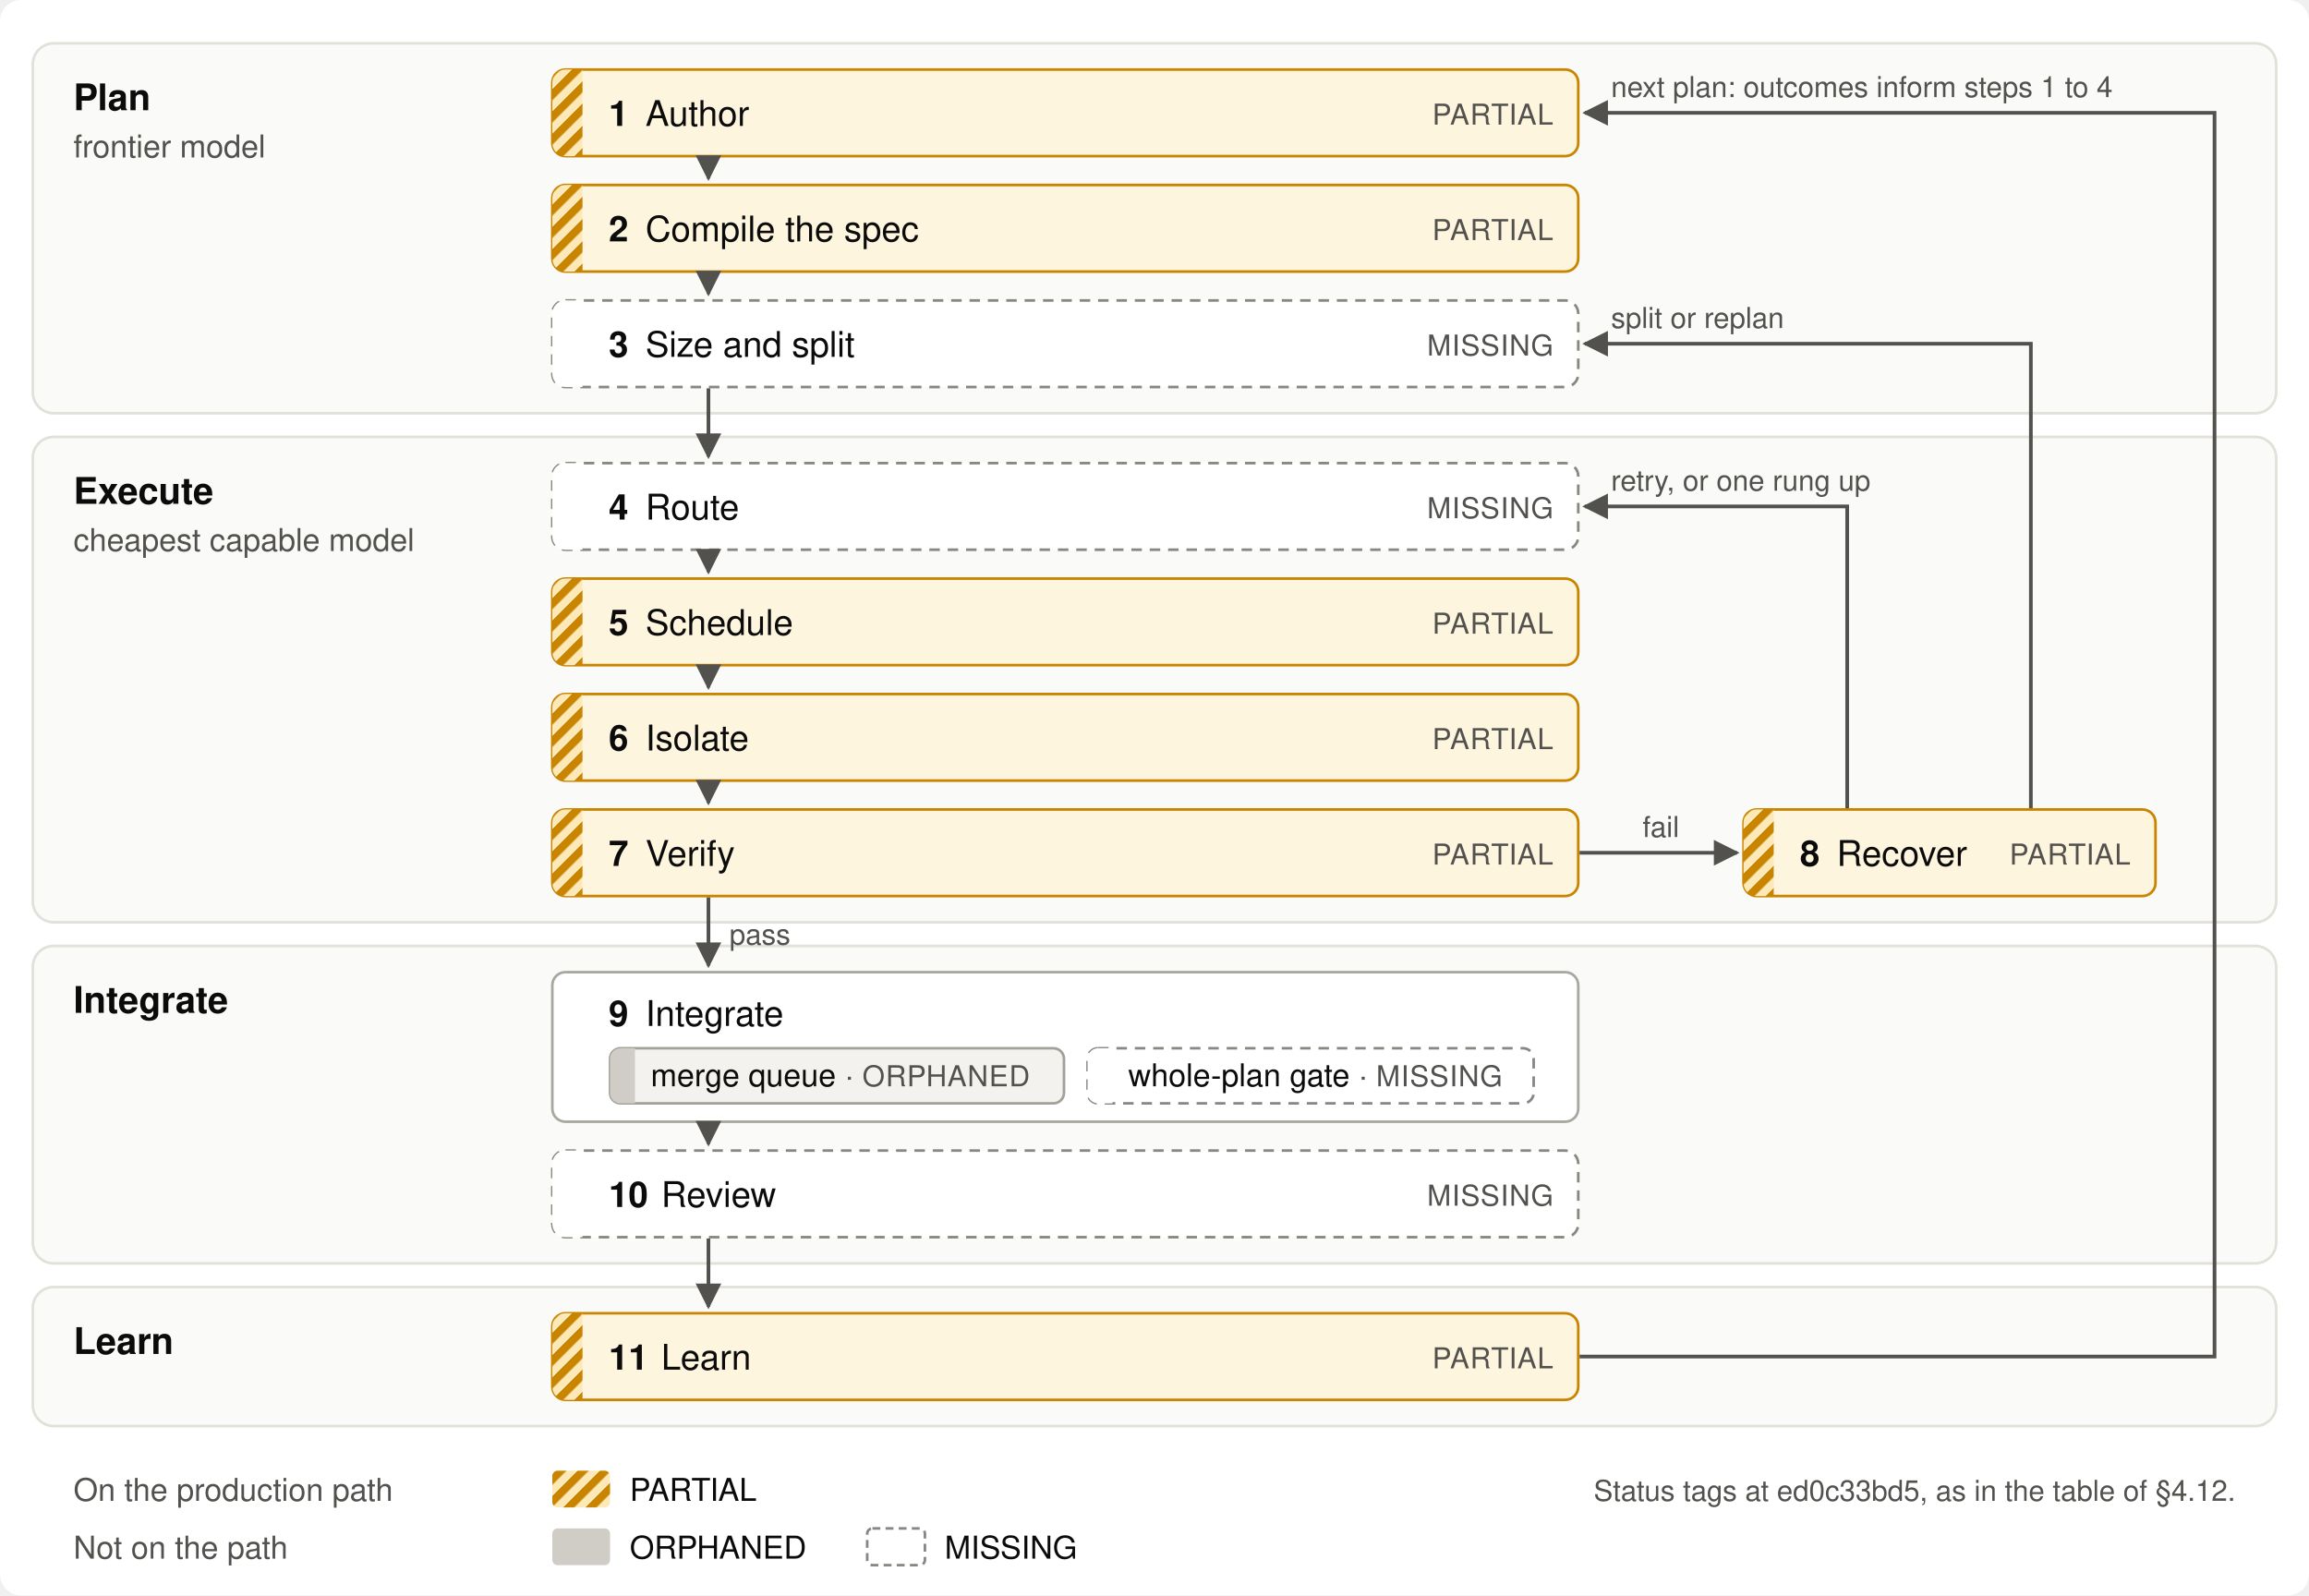
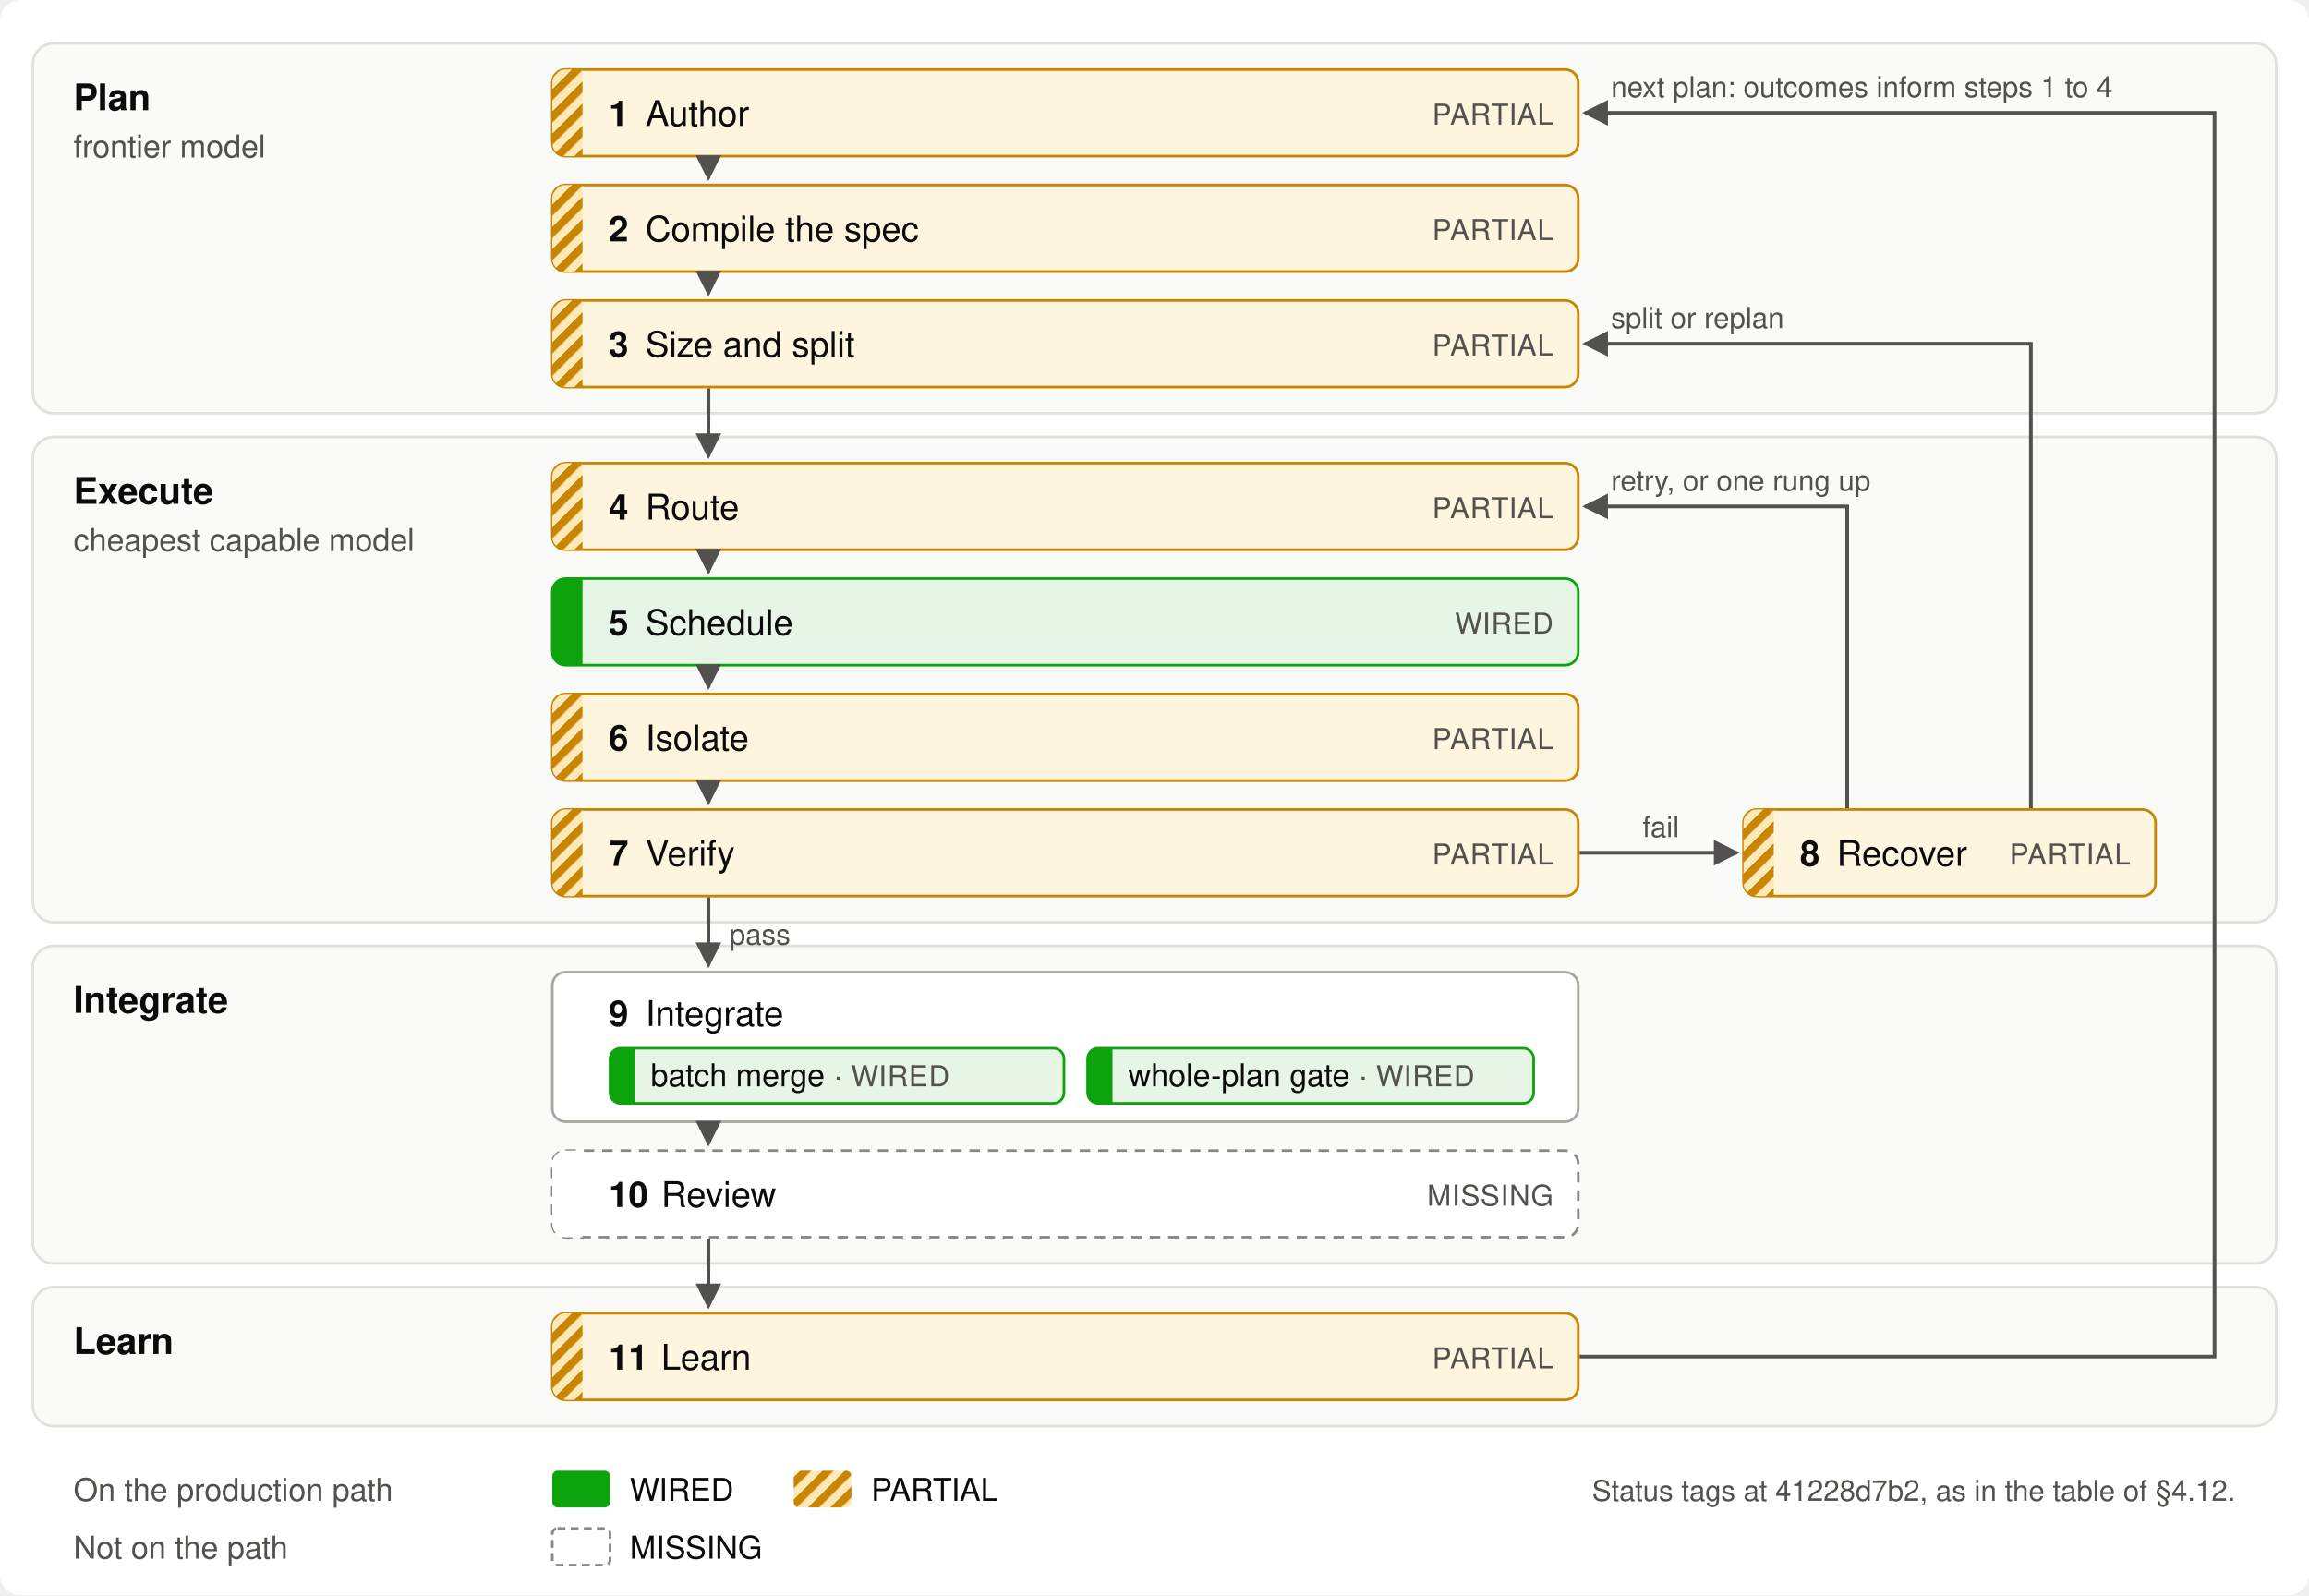
- <svg xmlns="http://www.w3.org/2000/svg" width="880" height="608" viewBox="0 0 880 608" role="img" aria-labelledby="title desc" data-pin="ed0c33bd5">
+ <svg xmlns="http://www.w3.org/2000/svg" width="880" height="608" viewBox="0 0 880 608" role="img" aria-labelledby="title desc" data-pin="41228d7b2">
  <defs>
    <pattern id="fill-partial" width="6" height="6" patternUnits="userSpaceOnUse" patternTransform="rotate(45)">
      <rect width="6" height="6" fill="#fde9b8" />
      <rect width="3" height="6" fill="#c98500" />
    </pattern>
    <pattern id="fill-broken" width="6" height="6" patternUnits="userSpaceOnUse" patternTransform="rotate(45)">
      <rect width="6" height="6" fill="#f7dada" />
      <rect width="1.6" height="6" fill="#d03b3b" />
      <rect width="6" height="1.6" fill="#d03b3b" />
    </pattern>
    <pattern id="fill-built-unwired" width="6" height="6" patternUnits="userSpaceOnUse" patternTransform="rotate(-45)">
      <rect width="6" height="6" fill="#efeee9" />
      <rect width="1.4" height="6" fill="#8f8d86" />
    </pattern>
    <marker id="arrow" viewBox="0 0 10 10" refX="9" refY="5" markerWidth="7" markerHeight="7" orient="auto">
      <path d="M0,0 L10,5 L0,10 z" fill="#52514e" />
    </marker>
  </defs>
  <style>
    text { font-family: 'Helvetica Neue', Helvetica, Arial, 'Liberation Sans', Arimo, sans-serif; fill: #0b0b0b; }
    .note { fill: #52514e; }
    .wired .key { fill: #0ca30c; }
    .partial .key { fill: url(#fill-partial); }
    .broken .key { fill: url(#fill-broken); }
    .orphaned .key { fill: #cfcdc6; }
    .built-unwired .key { fill: url(#fill-built-unwired); }
    .docs-only .key, .missing .key, .removed .key, .unproven .key { fill: #ffffff; stroke: #898781; }
    .missing .key { stroke-dasharray: 3 2; }
    .docs-only .key, .removed .key, .unproven .key { stroke-dasharray: 1 2; }
    .partial .id, .broken .id, .built-unwired .id { paint-order: stroke; stroke: #ffffff; stroke-width: 3px; stroke-linejoin: round; }
    .docs-only .id, .missing .id, .removed .id, .unproven .id { fill: #52514e; }
    .removed .id { text-decoration: line-through; }
    .code { font-family: SFMono-Regular, Menlo, Consolas, 'DejaVu Sans Mono', monospace; }
    .title { font-size: 14px; font-weight: bold; }
    .box { fill: #ffffff; stroke: #a9a8a0; }
    .panel { fill: #fafaf8; stroke: #e1e0d9; }
    .flow { fill: none; stroke: #52514e; stroke-width: 1.4; }
    .wired .body { fill: #e7f5e7; stroke: #0ca30c; }
    .partial .body { fill: #fef5de; stroke: #c98500; }
    .broken .body { fill: #fbe8e8; stroke: #d03b3b; }
    .orphaned .body, .built-unwired .body { fill: #f3f2ee; stroke: #a3a19a; }
    .docs-only .body, .missing .body, .removed .body, .unproven .body { fill: #ffffff; stroke: #898781; }
    .missing .body { stroke-dasharray: 4 3; }
    .docs-only .body, .removed .body, .unproven .body { stroke-dasharray: 1.5 2.5; }
    .docs-only .swatch, .missing .swatch, .removed .swatch, .unproven .swatch { stroke: none; }
  </style>
  <rect width="880" height="608" rx="8" fill="#ffffff" />
  <rect class="panel" x="12.5" y="16.5" width="855" height="141" rx="8" />
  <text class="title" x="28" y="42">Plan</text>
  <text class="note" x="28" y="60" font-size="12">frontier model</text>
  <rect class="panel" x="12.5" y="166.5" width="855" height="185" rx="8" />
  <text class="title" x="28" y="192">Execute</text>
  <text class="note" x="28" y="210" font-size="12">cheapest capable model</text>
  <rect class="panel" x="12.5" y="360.5" width="855" height="121" rx="8" />
  <text class="title" x="28" y="386">Integrate</text>
  <rect class="panel" x="12.5" y="490.5" width="855" height="53" rx="8" />
  <text class="title" x="28" y="516">Learn</text>
  <g>
    <g class="partial" data-tag="PARTIAL" transform="translate(210,26)">
      <rect class="body" x="0.5" y="0.5" width="391" height="33" rx="5" />
      <path class="key swatch" d="M5.5,0.5 H12 V33.5 H5.5 A5,5 0 0 1 0.5,28.5 V5.5 A5,5 0 0 1 5.5,0.5 Z" />
      <text x="22" y="22" font-size="13.5">
        <tspan font-weight="bold">1</tspan>
        <tspan x="36">Author</tspan>
      </text>
      <text class="note" x="382" y="21.5" font-size="11" letter-spacing="0.3" text-anchor="end">PARTIAL</text>
    </g>
    <g class="partial" data-tag="PARTIAL" transform="translate(210,70)">
      <rect class="body" x="0.5" y="0.5" width="391" height="33" rx="5" />
      <path class="key swatch" d="M5.5,0.5 H12 V33.5 H5.5 A5,5 0 0 1 0.5,28.5 V5.5 A5,5 0 0 1 5.5,0.5 Z" />
      <text x="22" y="22" font-size="13.5">
        <tspan font-weight="bold">2</tspan>
        <tspan x="36">Compile the spec</tspan>
      </text>
      <text class="note" x="382" y="21.5" font-size="11" letter-spacing="0.3" text-anchor="end">PARTIAL</text>
    </g>
-     <g class="missing" data-tag="MISSING" transform="translate(210,114)">
+     <g class="partial" data-tag="PARTIAL" transform="translate(210,114)">
      <rect class="body" x="0.5" y="0.5" width="391" height="33" rx="5" />
      <path class="key swatch" d="M5.5,0.5 H12 V33.5 H5.5 A5,5 0 0 1 0.5,28.5 V5.5 A5,5 0 0 1 5.5,0.5 Z" />
      <text x="22" y="22" font-size="13.5">
        <tspan font-weight="bold">3</tspan>
        <tspan x="36">Size and split</tspan>
      </text>
-       <text class="note" x="382" y="21.5" font-size="11" letter-spacing="0.3" text-anchor="end">MISSING</text>
-     </g>
-     <g class="missing" data-tag="MISSING" transform="translate(210,176)">
+       <text class="note" x="382" y="21.5" font-size="11" letter-spacing="0.3" text-anchor="end">PARTIAL</text>
+     </g>
+     <g class="partial" data-tag="PARTIAL" transform="translate(210,176)">
      <rect class="body" x="0.5" y="0.5" width="391" height="33" rx="5" />
      <path class="key swatch" d="M5.5,0.5 H12 V33.5 H5.5 A5,5 0 0 1 0.5,28.5 V5.5 A5,5 0 0 1 5.5,0.5 Z" />
      <text x="22" y="22" font-size="13.5">
        <tspan font-weight="bold">4</tspan>
        <tspan x="36">Route</tspan>
      </text>
-       <text class="note" x="382" y="21.5" font-size="11" letter-spacing="0.3" text-anchor="end">MISSING</text>
-     </g>
-     <g class="partial" data-tag="PARTIAL" transform="translate(210,220)">
+       <text class="note" x="382" y="21.5" font-size="11" letter-spacing="0.3" text-anchor="end">PARTIAL</text>
+     </g>
+     <g class="wired" data-tag="WIRED" transform="translate(210,220)">
      <rect class="body" x="0.5" y="0.5" width="391" height="33" rx="5" />
      <path class="key swatch" d="M5.5,0.5 H12 V33.5 H5.5 A5,5 0 0 1 0.5,28.5 V5.5 A5,5 0 0 1 5.5,0.5 Z" />
      <text x="22" y="22" font-size="13.5">
        <tspan font-weight="bold">5</tspan>
        <tspan x="36">Schedule</tspan>
      </text>
-       <text class="note" x="382" y="21.5" font-size="11" letter-spacing="0.3" text-anchor="end">PARTIAL</text>
+       <text class="note" x="382" y="21.5" font-size="11" letter-spacing="0.3" text-anchor="end">WIRED</text>
    </g>
    <g class="partial" data-tag="PARTIAL" transform="translate(210,264)">
      <rect class="body" x="0.5" y="0.5" width="391" height="33" rx="5" />
      <path class="key swatch" d="M5.5,0.5 H12 V33.5 H5.5 A5,5 0 0 1 0.5,28.5 V5.5 A5,5 0 0 1 5.5,0.5 Z" />
      <text x="22" y="22" font-size="13.5">
        <tspan font-weight="bold">6</tspan>
        <tspan x="36">Isolate</tspan>
      </text>
      <text class="note" x="382" y="21.5" font-size="11" letter-spacing="0.3" text-anchor="end">PARTIAL</text>
    </g>
    <g class="partial" data-tag="PARTIAL" transform="translate(210,308)">
      <rect class="body" x="0.5" y="0.5" width="391" height="33" rx="5" />
      <path class="key swatch" d="M5.5,0.5 H12 V33.5 H5.5 A5,5 0 0 1 0.5,28.5 V5.5 A5,5 0 0 1 5.5,0.5 Z" />
      <text x="22" y="22" font-size="13.5">
        <tspan font-weight="bold">7</tspan>
        <tspan x="36">Verify</tspan>
      </text>
      <text class="note" x="382" y="21.5" font-size="11" letter-spacing="0.3" text-anchor="end">PARTIAL</text>
    </g>
    <g transform="translate(210,370)">
      <rect class="box" x="0.5" y="0.5" width="391" height="57" rx="5" />
      <text x="22" y="21" font-size="13.5">
        <tspan font-weight="bold">9</tspan>
        <tspan x="36">Integrate</tspan>
      </text>
-       <g class="orphaned" data-row="IS2" data-tag="ORPHANED" transform="translate(22,29)">
+       <g class="wired" data-row="IS2" data-tag="WIRED" transform="translate(22,29)">
        <rect class="body" x="0.5" y="0.5" width="173" height="21" rx="4" />
        <path class="key swatch" d="M4.5,0.5 H10 V21.5 H4.5 A4,4 0 0 1 0.5,17.5 V4.5 A4,4 0 0 1 4.5,0.5 Z" />
-         <text x="16" y="15" font-size="12">merge queue <tspan class="note" font-size="11" letter-spacing="0.3">· ORPHANED</tspan>
+         <text x="16" y="15" font-size="12">batch merge <tspan class="note" font-size="11" letter-spacing="0.3">· WIRED</tspan>
        </text>
      </g>
-       <g class="missing" data-row="IS3" data-tag="MISSING" transform="translate(204,29)">
+       <g class="wired" data-row="IS3" data-tag="WIRED" transform="translate(204,29)">
        <rect class="body" x="0.5" y="0.5" width="170" height="21" rx="4" />
        <path class="key swatch" d="M4.5,0.5 H10 V21.5 H4.5 A4,4 0 0 1 0.5,17.5 V4.5 A4,4 0 0 1 4.5,0.5 Z" />
-         <text x="16" y="15" font-size="12">whole-plan gate <tspan class="note" font-size="11" letter-spacing="0.3">· MISSING</tspan>
+         <text x="16" y="15" font-size="12">whole-plan gate <tspan class="note" font-size="11" letter-spacing="0.3">· WIRED</tspan>
        </text>
      </g>
    </g>
    <g class="missing" data-tag="MISSING" transform="translate(210,438)">
      <rect class="body" x="0.5" y="0.5" width="391" height="33" rx="5" />
      <path class="key swatch" d="M5.5,0.5 H12 V33.5 H5.5 A5,5 0 0 1 0.5,28.5 V5.5 A5,5 0 0 1 5.5,0.5 Z" />
      <text x="22" y="22" font-size="13.5">
        <tspan font-weight="bold">10</tspan>
        <tspan x="42">Review</tspan>
      </text>
      <text class="note" x="382" y="21.5" font-size="11" letter-spacing="0.3" text-anchor="end">MISSING</text>
    </g>
    <g class="partial" data-tag="PARTIAL" transform="translate(210,500)">
      <rect class="body" x="0.5" y="0.5" width="391" height="33" rx="5" />
      <path class="key swatch" d="M5.5,0.5 H12 V33.5 H5.5 A5,5 0 0 1 0.5,28.5 V5.5 A5,5 0 0 1 5.5,0.5 Z" />
      <text x="22" y="22" font-size="13.5">
        <tspan font-weight="bold">11</tspan>
        <tspan x="42">Learn</tspan>
      </text>
      <text class="note" x="382" y="21.5" font-size="11" letter-spacing="0.3" text-anchor="end">PARTIAL</text>
    </g>
    <g class="partial" data-tag="PARTIAL" transform="translate(664,308)">
      <rect class="body" x="0.5" y="0.5" width="157" height="33" rx="5" />
      <path class="key swatch" d="M5.5,0.5 H12 V33.5 H5.5 A5,5 0 0 1 0.5,28.5 V5.5 A5,5 0 0 1 5.5,0.5 Z" />
      <text x="22" y="22" font-size="13.5">
        <tspan font-weight="bold">8</tspan>
        <tspan x="36">Recover</tspan>
      </text>
      <text class="note" x="148" y="21.5" font-size="11" letter-spacing="0.3" text-anchor="end">PARTIAL</text>
    </g>
  </g>
  <path class="flow" d="M270,60 V68" marker-end="url(#arrow)" />
  <path class="flow" d="M270,104 V112" marker-end="url(#arrow)" />
  <path class="flow" d="M270,148 V174" marker-end="url(#arrow)" />
  <path class="flow" d="M270,210 V218" marker-end="url(#arrow)" />
  <path class="flow" d="M270,254 V262" marker-end="url(#arrow)" />
  <path class="flow" d="M270,298 V306" marker-end="url(#arrow)" />
  <path class="flow" d="M270,342 V368" marker-end="url(#arrow)" />
  <path class="flow" d="M270,428 V436" marker-end="url(#arrow)" />
  <path class="flow" d="M270,472 V498" marker-end="url(#arrow)" />
  <text class="note" x="278" y="360" font-size="11">pass</text>
  <path class="flow" d="M602,325 H662" marker-end="url(#arrow)" />
  <text class="note" x="633" y="319" font-size="11" text-anchor="middle">fail</text>
  <path class="flow" d="M704,308 V193 H604" marker-end="url(#arrow)" />
  <text class="note" x="614" y="187" font-size="11">retry, or one rung up</text>
  <path class="flow" d="M774,308 V131 H604" marker-end="url(#arrow)" />
  <text class="note" x="614" y="125" font-size="11">split or replan</text>
  <path class="flow" d="M602,517 H844 V43 H604" marker-end="url(#arrow)" />
  <text class="note" x="614" y="37" font-size="11">next plan: outcomes inform steps 1 to 4</text>
  <text class="note" x="28" y="572" font-size="12">On the production path</text>
+   <g class="wired">
+     <rect class="key" x="210.5" y="560.5" width="22" height="14" rx="2" />
+     <text x="240" y="572" font-size="12">WIRED</text>
+   </g>
  <g class="partial">
-     <rect class="key" x="210.5" y="560.5" width="22" height="14" rx="2" />
-     <text x="240" y="572" font-size="12">PARTIAL</text>
+     <rect class="key" x="302.496" y="560.5" width="22" height="14" rx="2" />
+     <text x="331.996" y="572" font-size="12">PARTIAL</text>
  </g>
  <text class="note" x="28" y="594" font-size="12">Not on the path</text>
-   <g class="orphaned">
+   <g class="missing">
    <rect class="key" x="210.5" y="582.5" width="22" height="14" rx="2" />
-     <text x="240" y="594" font-size="12">ORPHANED</text>
-   </g>
-   <g class="missing">
-     <rect class="key" x="330.504" y="582.5" width="22" height="14" rx="2" />
-     <text x="360.004" y="594" font-size="12">MISSING</text>
-   </g>
-   <text class="note" x="852" y="572" font-size="11" text-anchor="end">Status tags at ed0c33bd5, as in the table of §4.12.</text>
+     <text x="240" y="594" font-size="12">MISSING</text>
+   </g>
+   <text class="note" x="852" y="572" font-size="11" text-anchor="end">Status tags at 41228d7b2, as in the table of §4.12.</text>
</svg>
